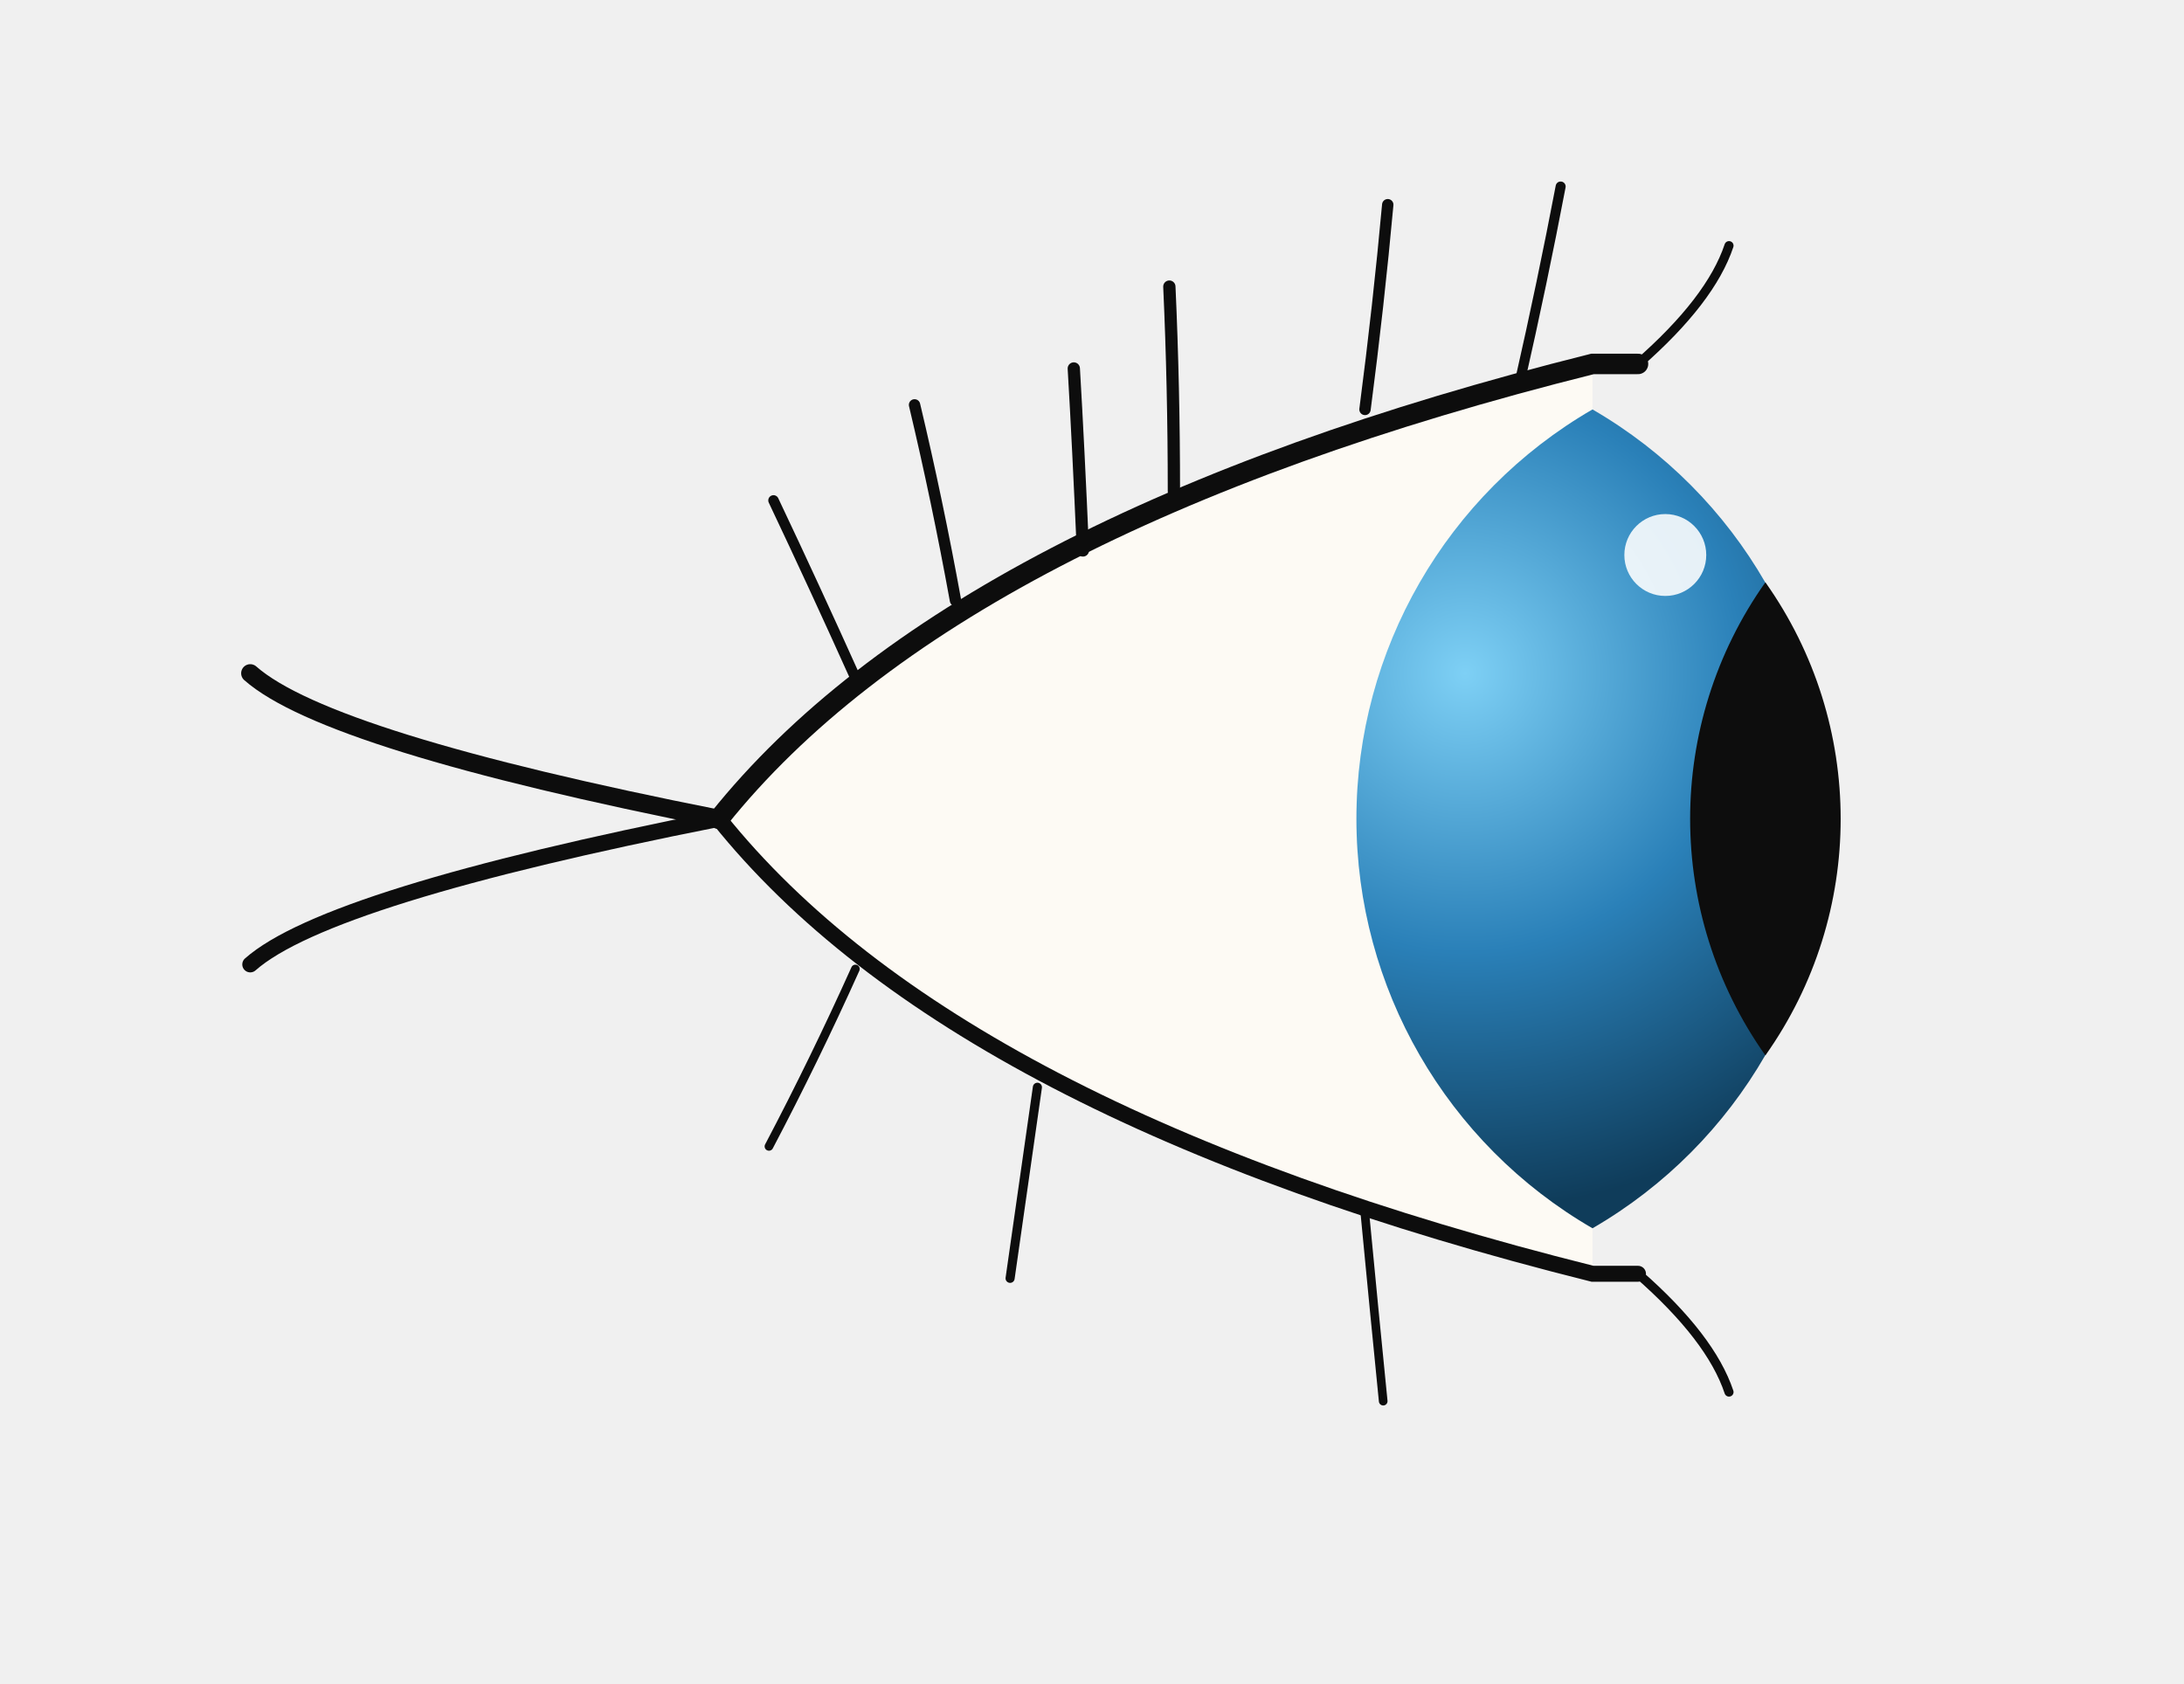
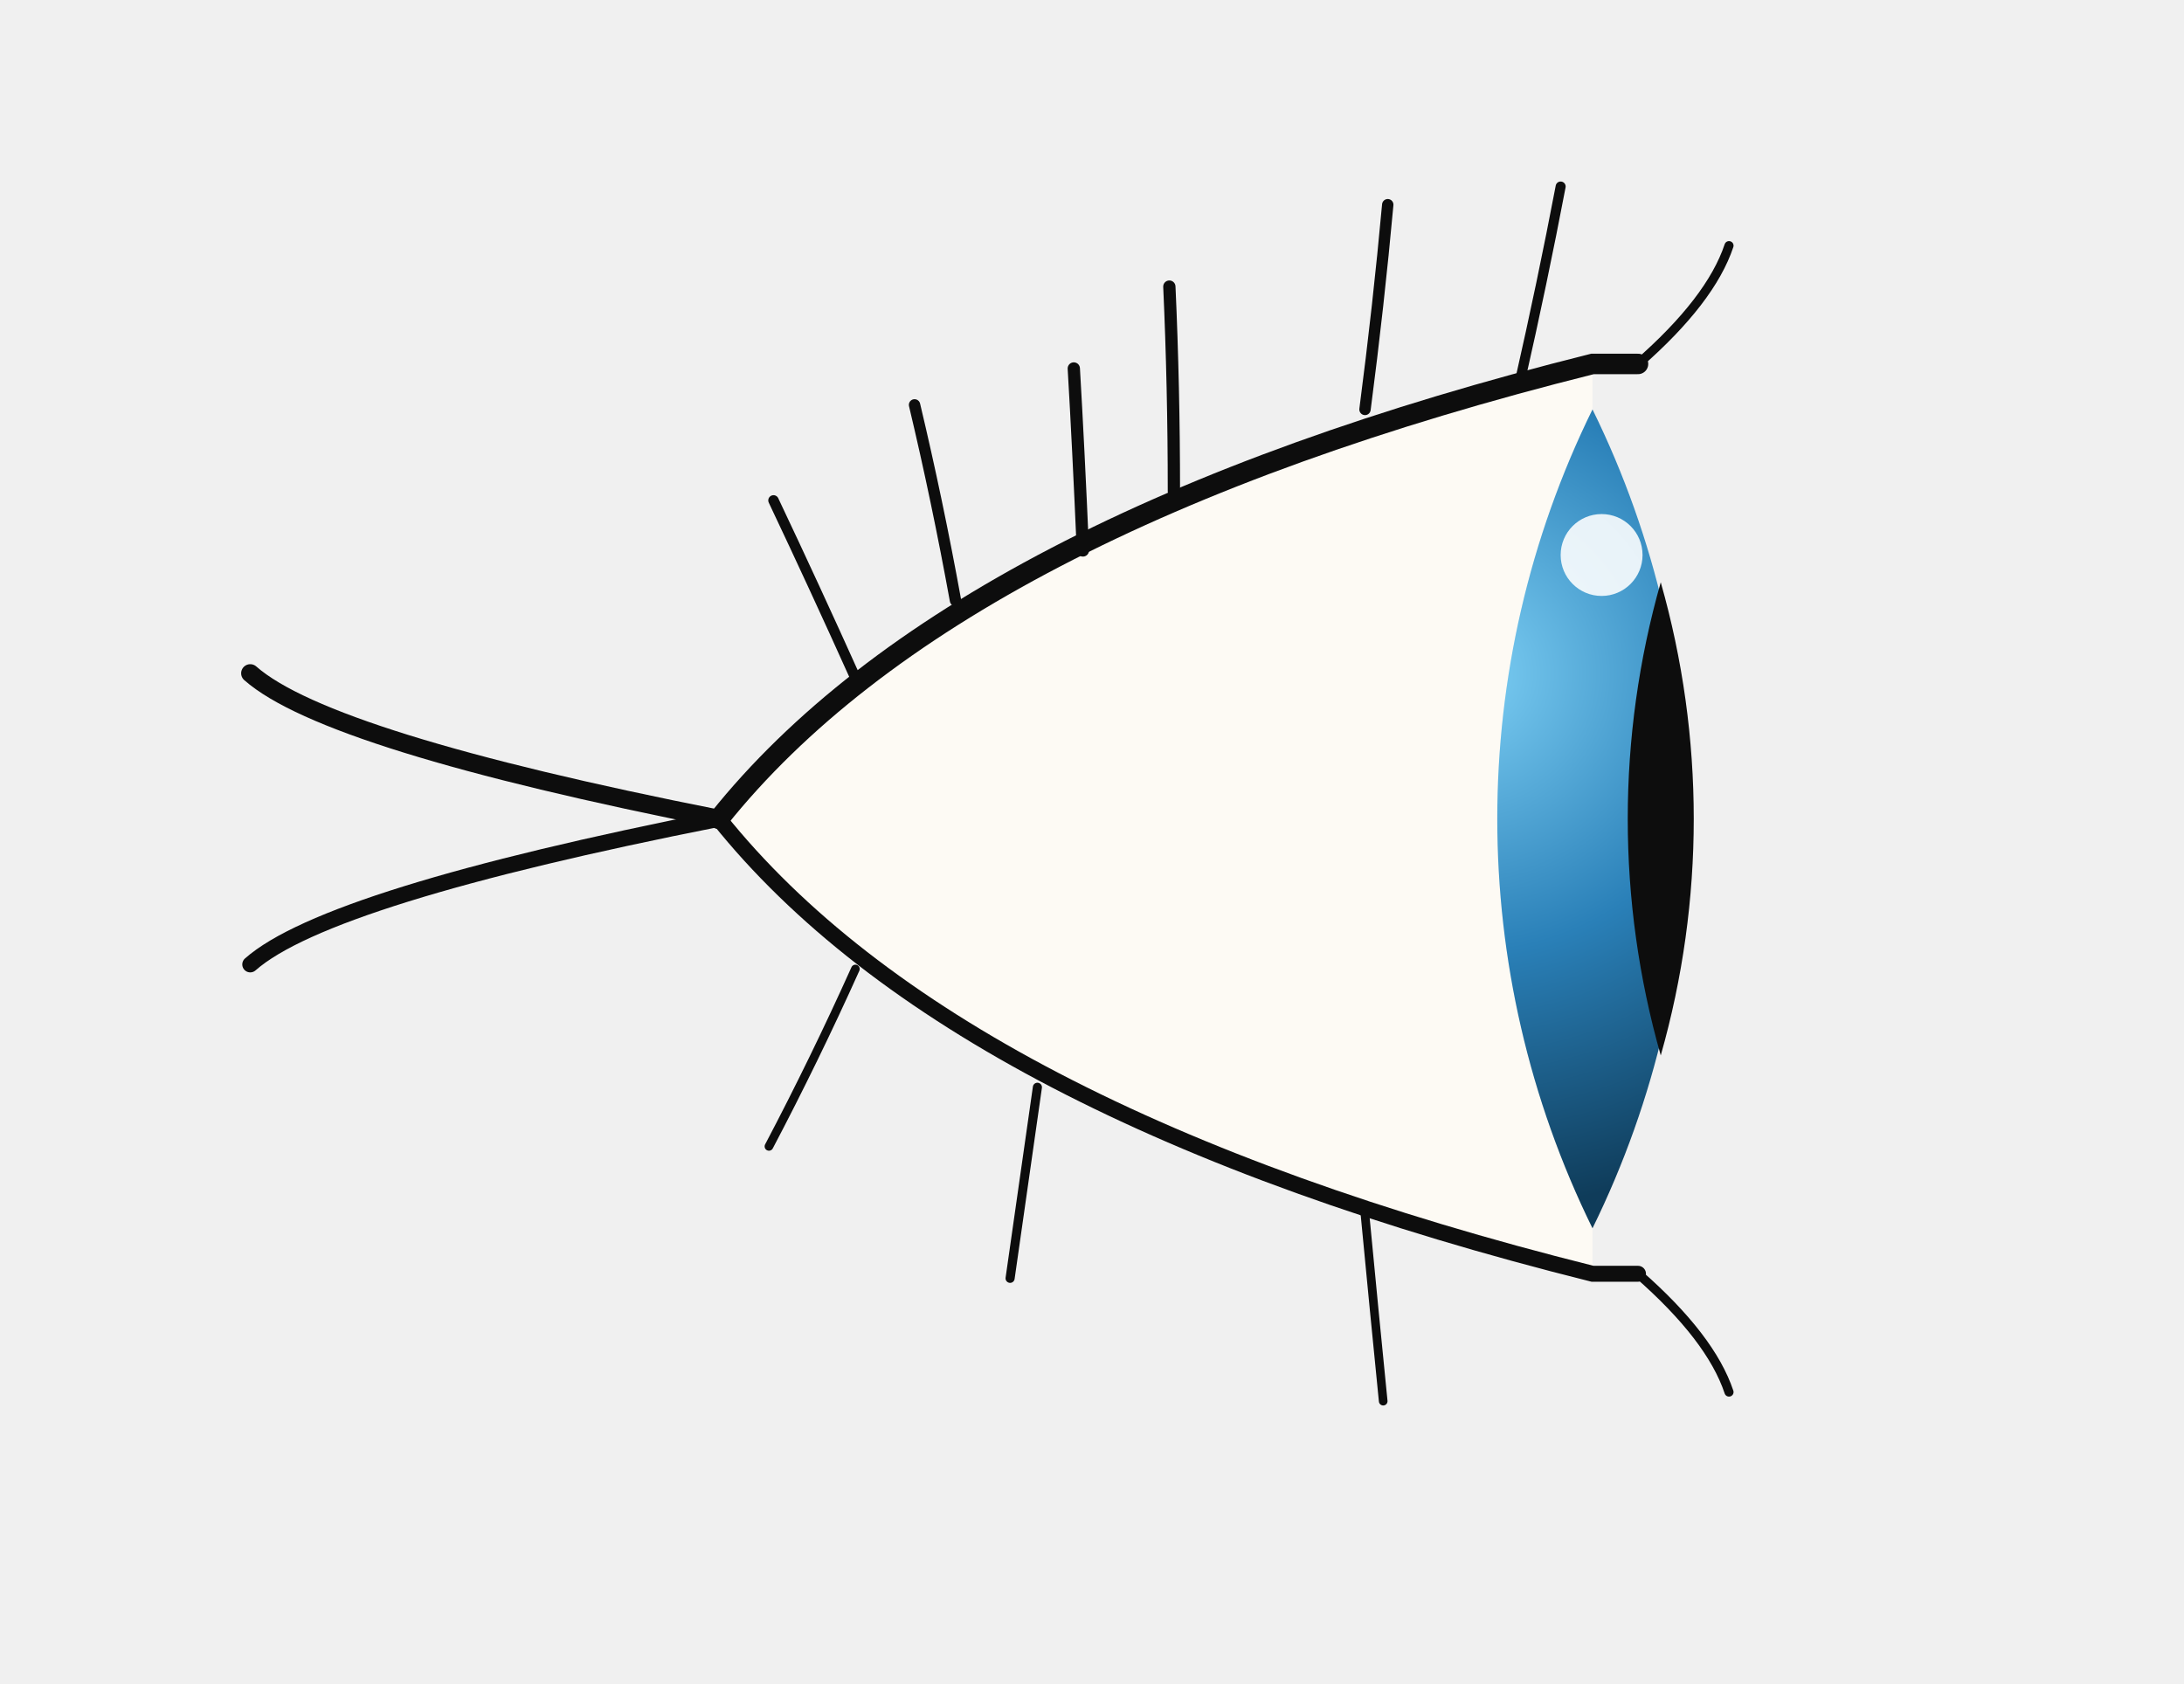
<svg xmlns="http://www.w3.org/2000/svg" viewBox="0 0 480 370" width="480" height="370" version="1.1" id="svg801">
  <defs id="defs761">
    <radialGradient id="iris-grad" cx="322" cy="148" r="118" gradientUnits="userSpaceOnUse">
      <stop offset="0%" stop-color="#7ed0f5" id="stop751" />
      <stop offset="52%" stop-color="#2a80b8" id="stop753" />
      <stop offset="100%" stop-color="#0f3c5a" id="stop755" />
    </radialGradient>
    <clipPath id="iris-clip">
      <path d="M 350,90 A 104,104 0 0,0 350,270 A 104,104 0 0,0 350,90 Z" id="path758" />
    </clipPath>
  </defs>
-   <path d="M 158,180   Q 210,115 350,80 Q 350,80 350,90   A 104,104 0 0,0 350,270 Q 350,270   350, 280 Q 210,245 158,180 Z" fill="#fdfaf4" stroke="none" id="path763" />
-   <path d="M 350,90                A 104,104 0 0,0 350,270                A 104,104 0 0,0 350,90 Z" fill="url(#iris-grad)" id="path765" />
-   <path d="M 388,128                A 90,90 0 0,0 388, 232                A 90,90 0 0,0 388, 128 Z" fill="#0d0d0d" id="path767" />
-   <circle cx="366" cy="122" r="9" fill="white" fill-opacity="0.88" clip-path="url(#iris-clip)" id="circle769" />
+   <path d="M 158,180   Q 210,115 350,80 Q 350,80 350,90   A 204,204 0 0,0 350,270 Q 350,270   350, 280 Q 210,245 158,180 Z" fill="#fdfaf4" stroke="none" id="path763" />
+   <path d="M 350,90                A 204,204 0 0,0 350,270                A 204,204 0 0,0 350,90 Z" fill="url(#iris-grad)" id="path765" />
+   <path d="M 365,128                A 190,190 0 0,0 365, 232                A 190,190 0 0,0 365, 128 Z" fill="#0d0d0d" id="path767" />
+   <circle cx="352" cy="122" r="9" fill="white" fill-opacity="0.88" clip-path="url(#iris-clip)" id="circle769" />
  <path d="M 158,180 Q 210,115 350,80 Q 350,80 360,80" fill="none" stroke="#0d0d0d" stroke-width="4.5" stroke-linecap="round" id="path771" />
  <path d="M 158,180 Q 210,245 350,280 Q 350,280 360,280" fill="none" stroke="#0d0d0d" stroke-width="3.5" stroke-linecap="round" id="path773" />
  <path d="M 158,180 Q 72,163 55,148" fill="none" stroke="#0d0d0d" stroke-width="4.0" stroke-linecap="round" id="path775" />
  <path d="M 158,180 Q 72,197 55,212" fill="none" stroke="#0d0d0d" stroke-width="3.5" stroke-linecap="round" id="path777" />
  <path d="M 360,80 Q 376,66 380,54" fill="none" stroke="#0d0d0d" stroke-width="2" stroke-linecap="round" id="path779" />
  <path d="M 360,280 Q 376,294 380,306" fill="none" stroke="#0d0d0d" stroke-width="2" stroke-linecap="round" id="path781" />
  <path d="m 188,149 q -9,-20 -18,-39" fill="none" stroke="#0d0d0d" stroke-width="2.3" stroke-linecap="round" id="path783" />
  <path d="m 210,132 q -4,-22 -9,-43" fill="none" stroke="#0d0d0d" stroke-width="2.5" stroke-linecap="round" id="path785" />
  <path d="M 238,121 q -1,-23 -2,-40" fill="none" stroke="#0d0d0d" stroke-width="2.7" stroke-linecap="round" id="path787" />
  <path d="m 258,108 q 0,-23 -1,-45" fill="none" stroke="#0d0d0d" stroke-width="2.7" stroke-linecap="round" id="path789" />
  <path d="m 300,90 q 3,-23 5,-45" fill="none" stroke="#0d0d0d" stroke-width="2.5" stroke-linecap="round" id="path791" />
  <path d="m 334,84 q 5,-22 9,-43" fill="none" stroke="#0d0d0d" stroke-width="2.2" stroke-linecap="round" id="path793" />
  <path d="m 188,213 q -9,20 -19,39" fill="none" stroke="#0d0d0d" stroke-width="1.9" stroke-linecap="round" id="path795" />
  <path d="m 228,239 q -3,21 -6,42" fill="none" stroke="#0d0d0d" stroke-width="2" stroke-linecap="round" id="path797" />
  <path d="m 300,267 q 2,21 4,41" fill="none" stroke="#0d0d0d" stroke-width="1.9" stroke-linecap="round" id="path799" />
</svg>
